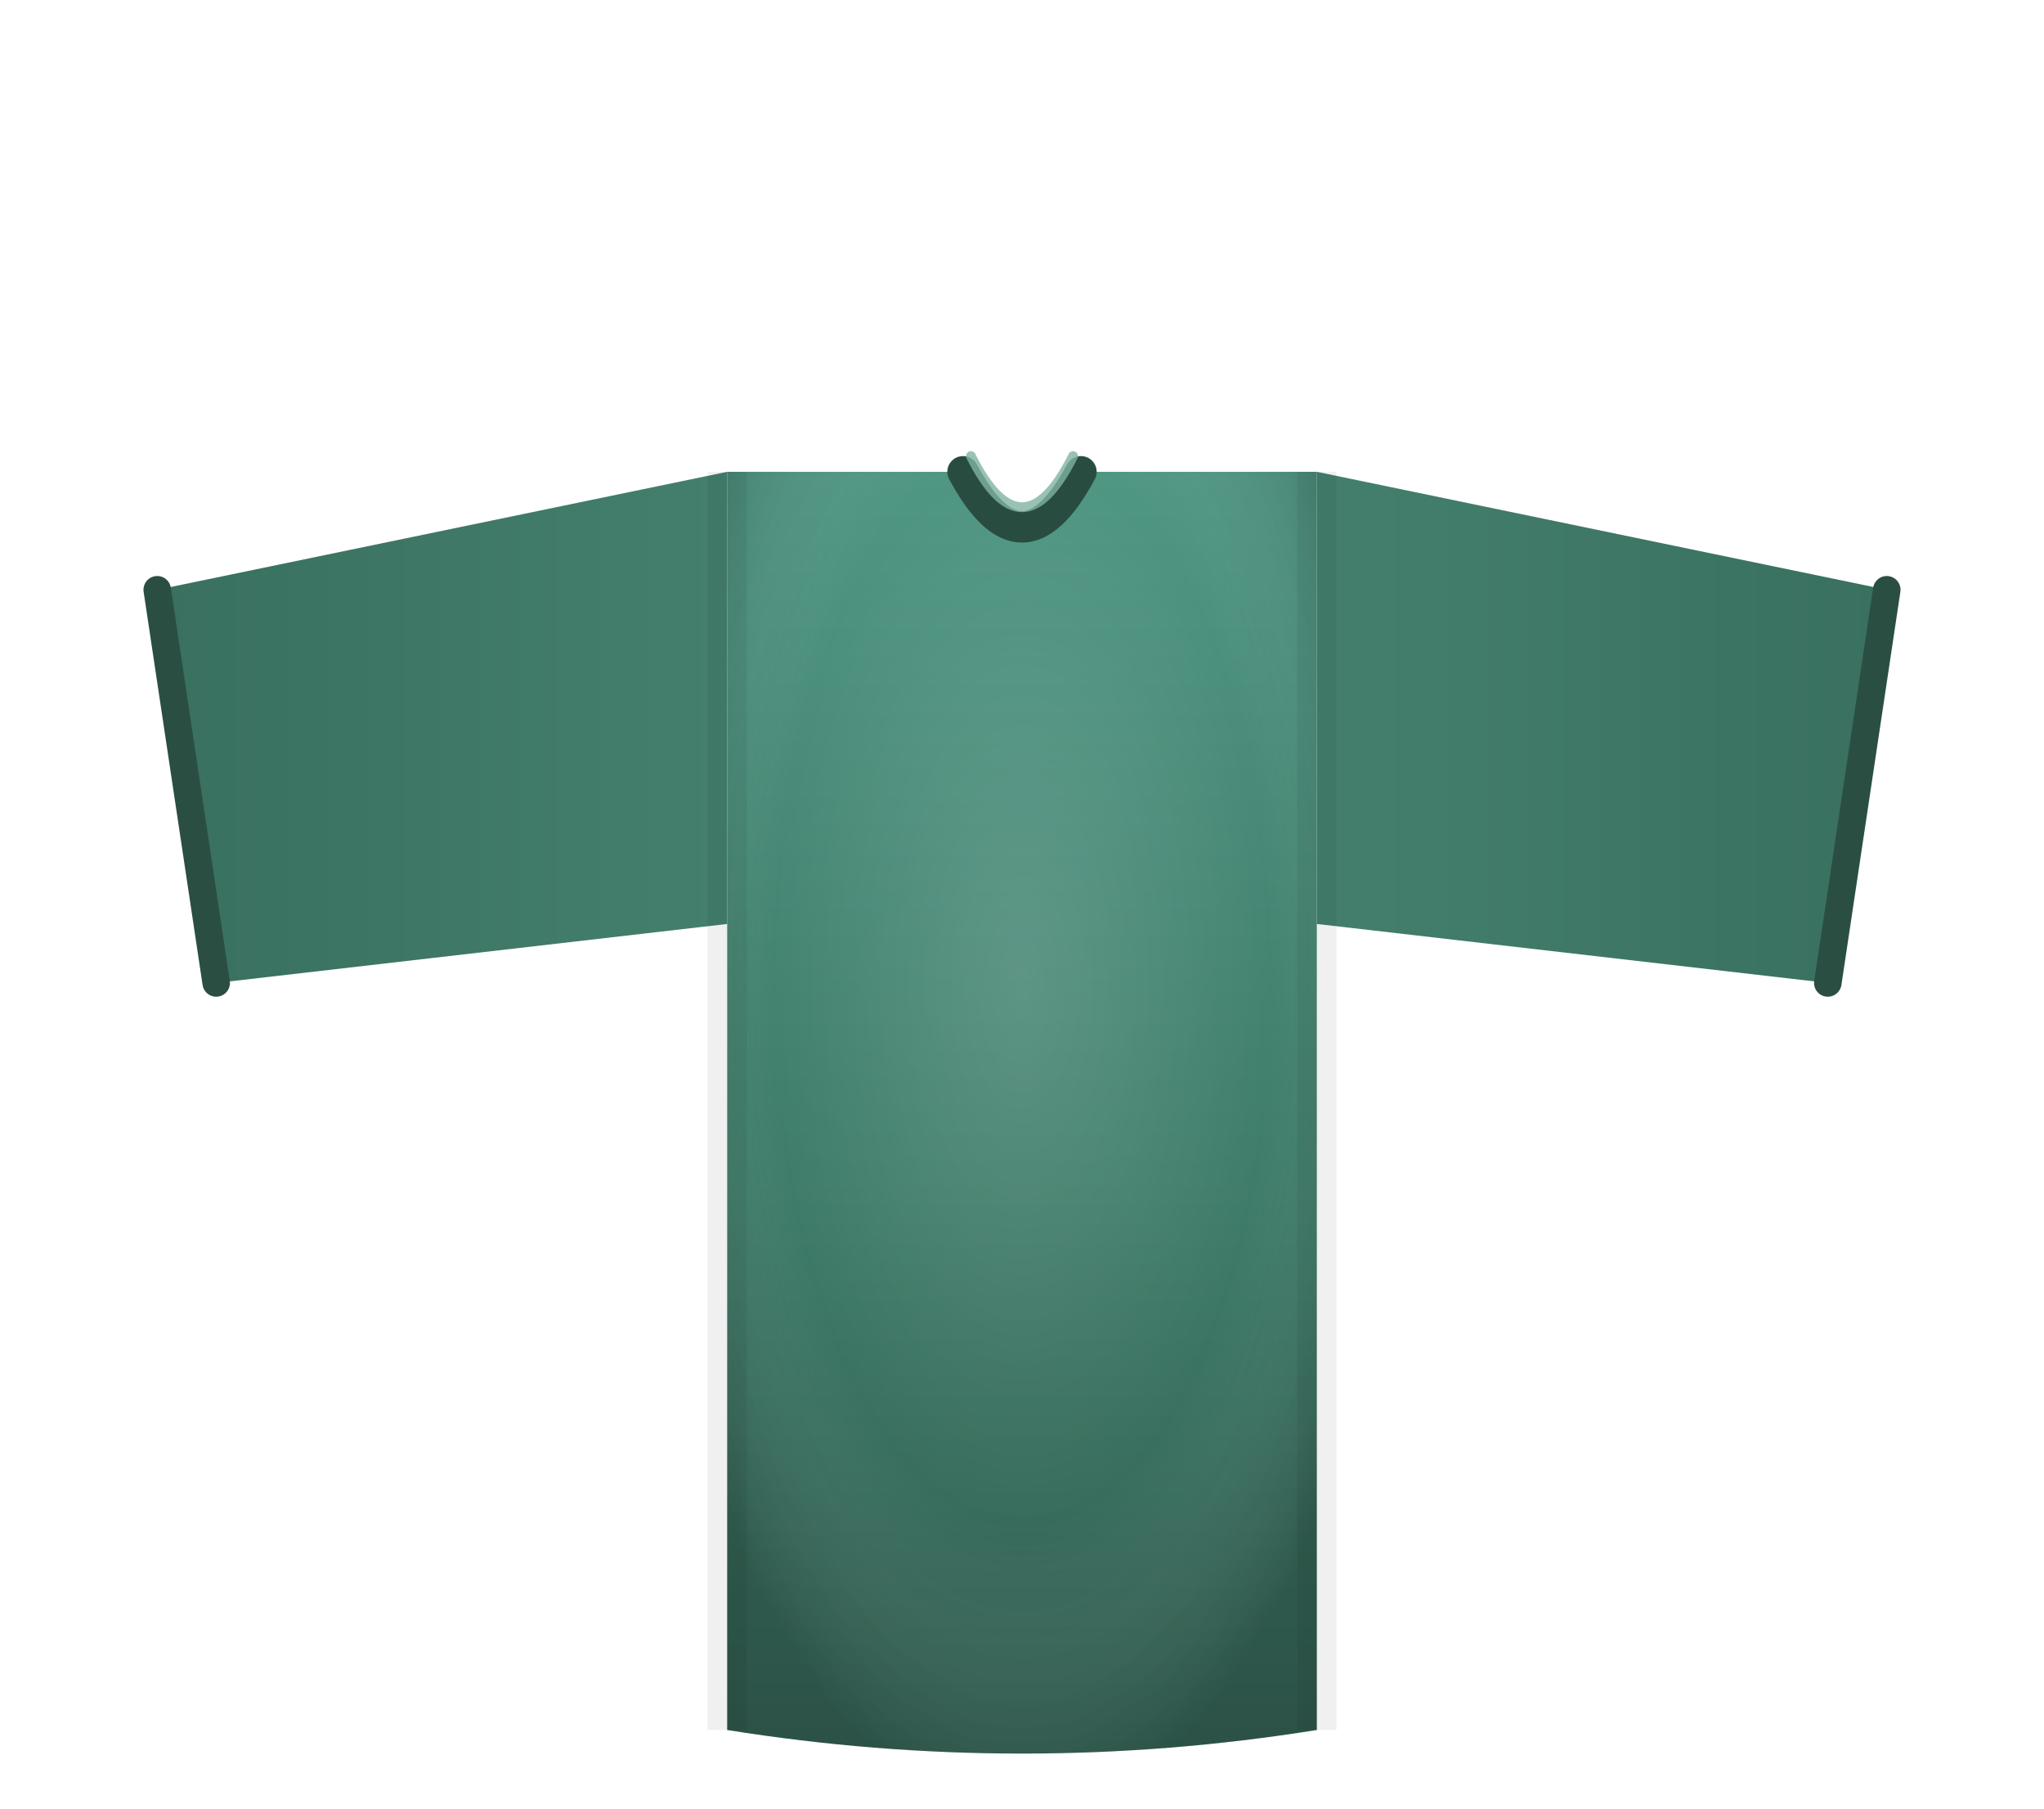
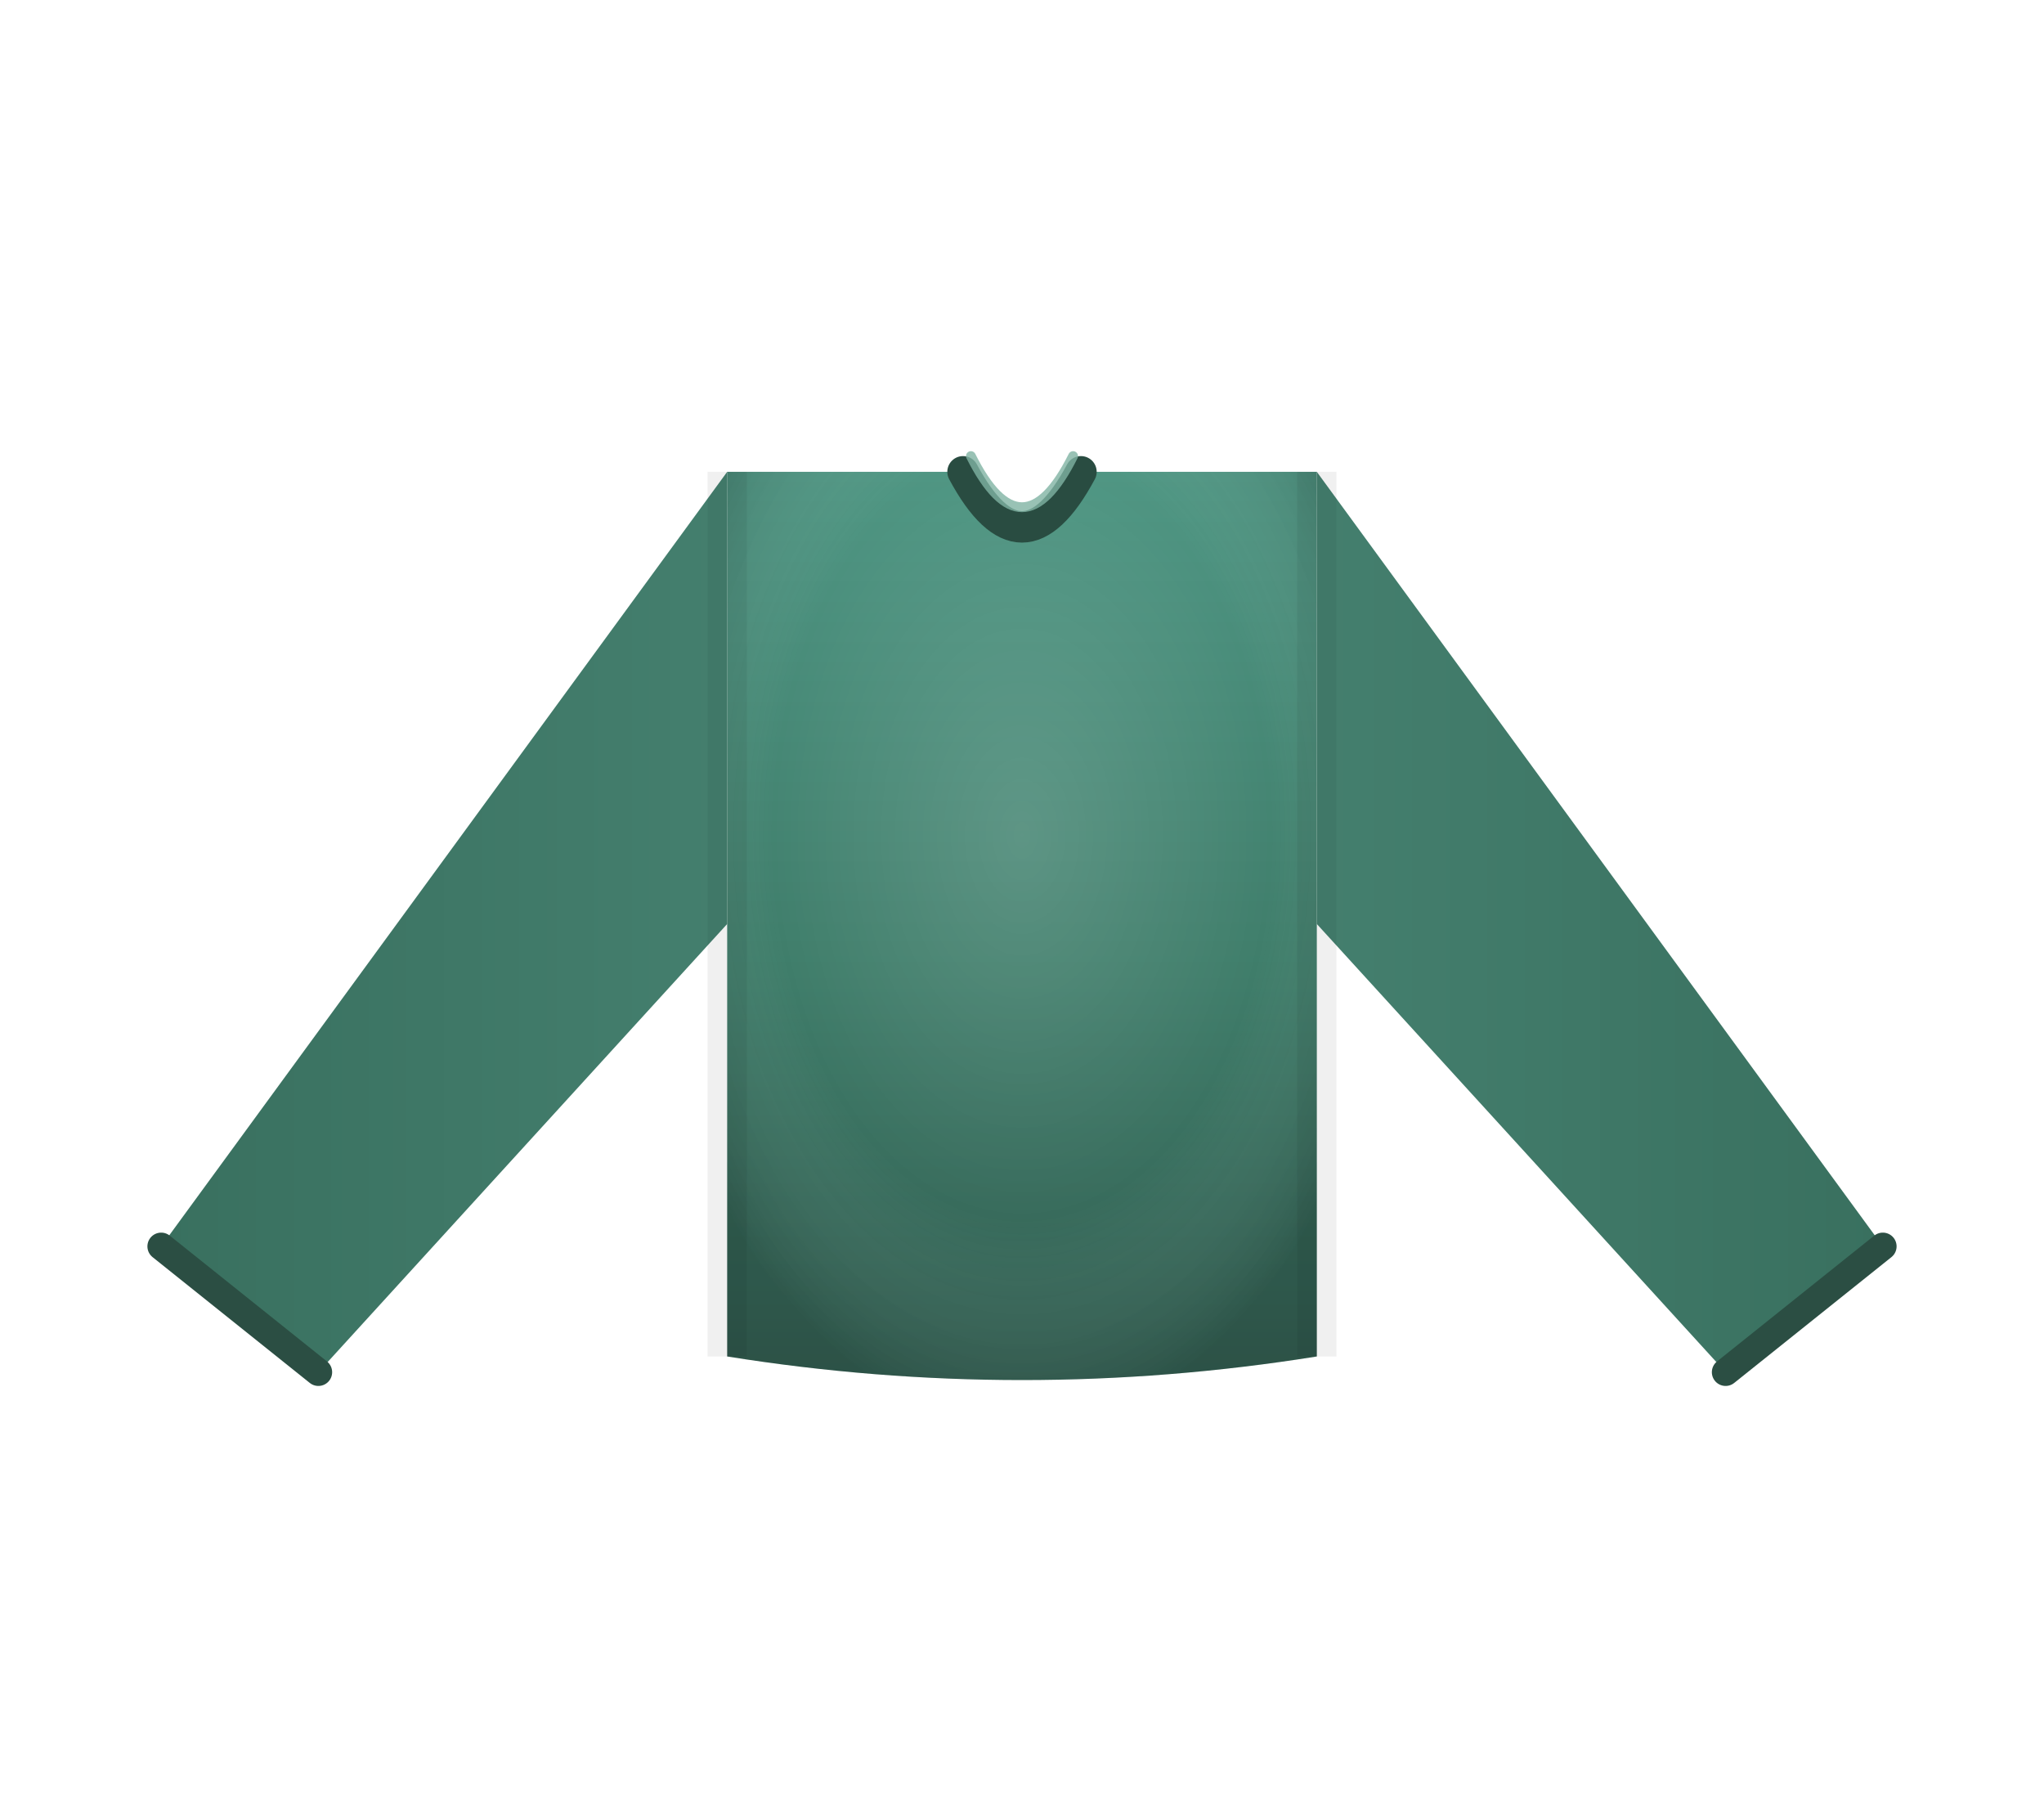
<svg xmlns="http://www.w3.org/2000/svg" width="520" height="460" viewBox="0 0 520 460">
  <defs>
    <linearGradient id="lsFabric" x1="0" y1="0" x2="0" y2="1">
      <stop offset="0" stop-color="#4f9683" />
      <stop offset="0.55" stop-color="#3f7d6a" />
      <stop offset="1" stop-color="#335f52" />
    </linearGradient>
    <linearGradient id="lsSleeveL" x1="1" y1="0" x2="0" y2="0">
      <stop offset="0" stop-color="#447f6e" />
      <stop offset="1" stop-color="#39705f" />
    </linearGradient>
    <linearGradient id="lsSleeveR" x1="0" y1="0" x2="1" y2="0">
      <stop offset="0" stop-color="#447f6e" />
      <stop offset="1" stop-color="#39705f" />
    </linearGradient>
    <radialGradient id="lsVolume" cx="0.5" cy="0.4" r="0.65">
      <stop offset="0" stop-color="#ffffff" stop-opacity="0.14" />
      <stop offset="0.65" stop-color="#ffffff" stop-opacity="0" />
      <stop offset="1" stop-color="#000000" stop-opacity="0.14" />
    </radialGradient>
  </defs>
-   <polygon points="185,120 40,150 55,250 185,235" fill="url(#lsSleeveL)" />
-   <polygon points="335,120 480,150 465,250 335,235" fill="url(#lsSleeveR)" />
-   <line x1="40" y1="150" x2="55" y2="250" stroke="#2b4e43" stroke-width="7" stroke-linecap="round" />
-   <line x1="480" y1="150" x2="465" y2="250" stroke="#2b4e43" stroke-width="7" stroke-linecap="round" />
-   <path d="M185,120 L245,120 Q260,148 275,120 L335,120 L335,440 Q260,452 185,440 Z" fill="url(#lsFabric)" />
-   <path d="M185,120 L245,120 Q260,148 275,120 L335,120 L335,440 Q260,452 185,440 Z" fill="url(#lsVolume)" />
+   <polygon points="185,120 41,317 81,349 185,235" fill="url(#lsSleeveL)" />
+   <polygon points="335,120 479,317 439,349 335,235" fill="url(#lsSleeveR)" />
+   <line x1="41" y1="317" x2="81" y2="349" stroke="#2b4e43" stroke-width="7" stroke-linecap="round" />
+   <line x1="479" y1="317" x2="439" y2="349" stroke="#2b4e43" stroke-width="7" stroke-linecap="round" />
+   <path d="M185,120 L245,120 Q260,148 275,120 L335,120 L335,345 Q260,357 185,345 Z" fill="url(#lsFabric)" />
+   <path d="M185,120 L245,120 Q260,148 275,120 L335,120 L335,345 Q260,357 185,345 Z" fill="url(#lsVolume)" />
  <path d="M245,120 Q260,148 275,120" fill="none" stroke="#294c41" stroke-width="8" stroke-linecap="round" />
  <path d="M247,116 Q260,142 273,116" fill="none" stroke="#7fb3a3" stroke-width="2.5" stroke-linecap="round" opacity="0.8" />
-   <path d="M185,120 L185,440" fill="none" stroke="#000000" stroke-width="10" opacity="0.06" />
-   <path d="M335,120 L335,440" fill="none" stroke="#000000" stroke-width="10" opacity="0.06" />
+   <path d="M185,120 L185,345" fill="none" stroke="#000000" stroke-width="10" opacity="0.06" />
+   <path d="M335,120 L335,345" fill="none" stroke="#000000" stroke-width="10" opacity="0.06" />
</svg>
